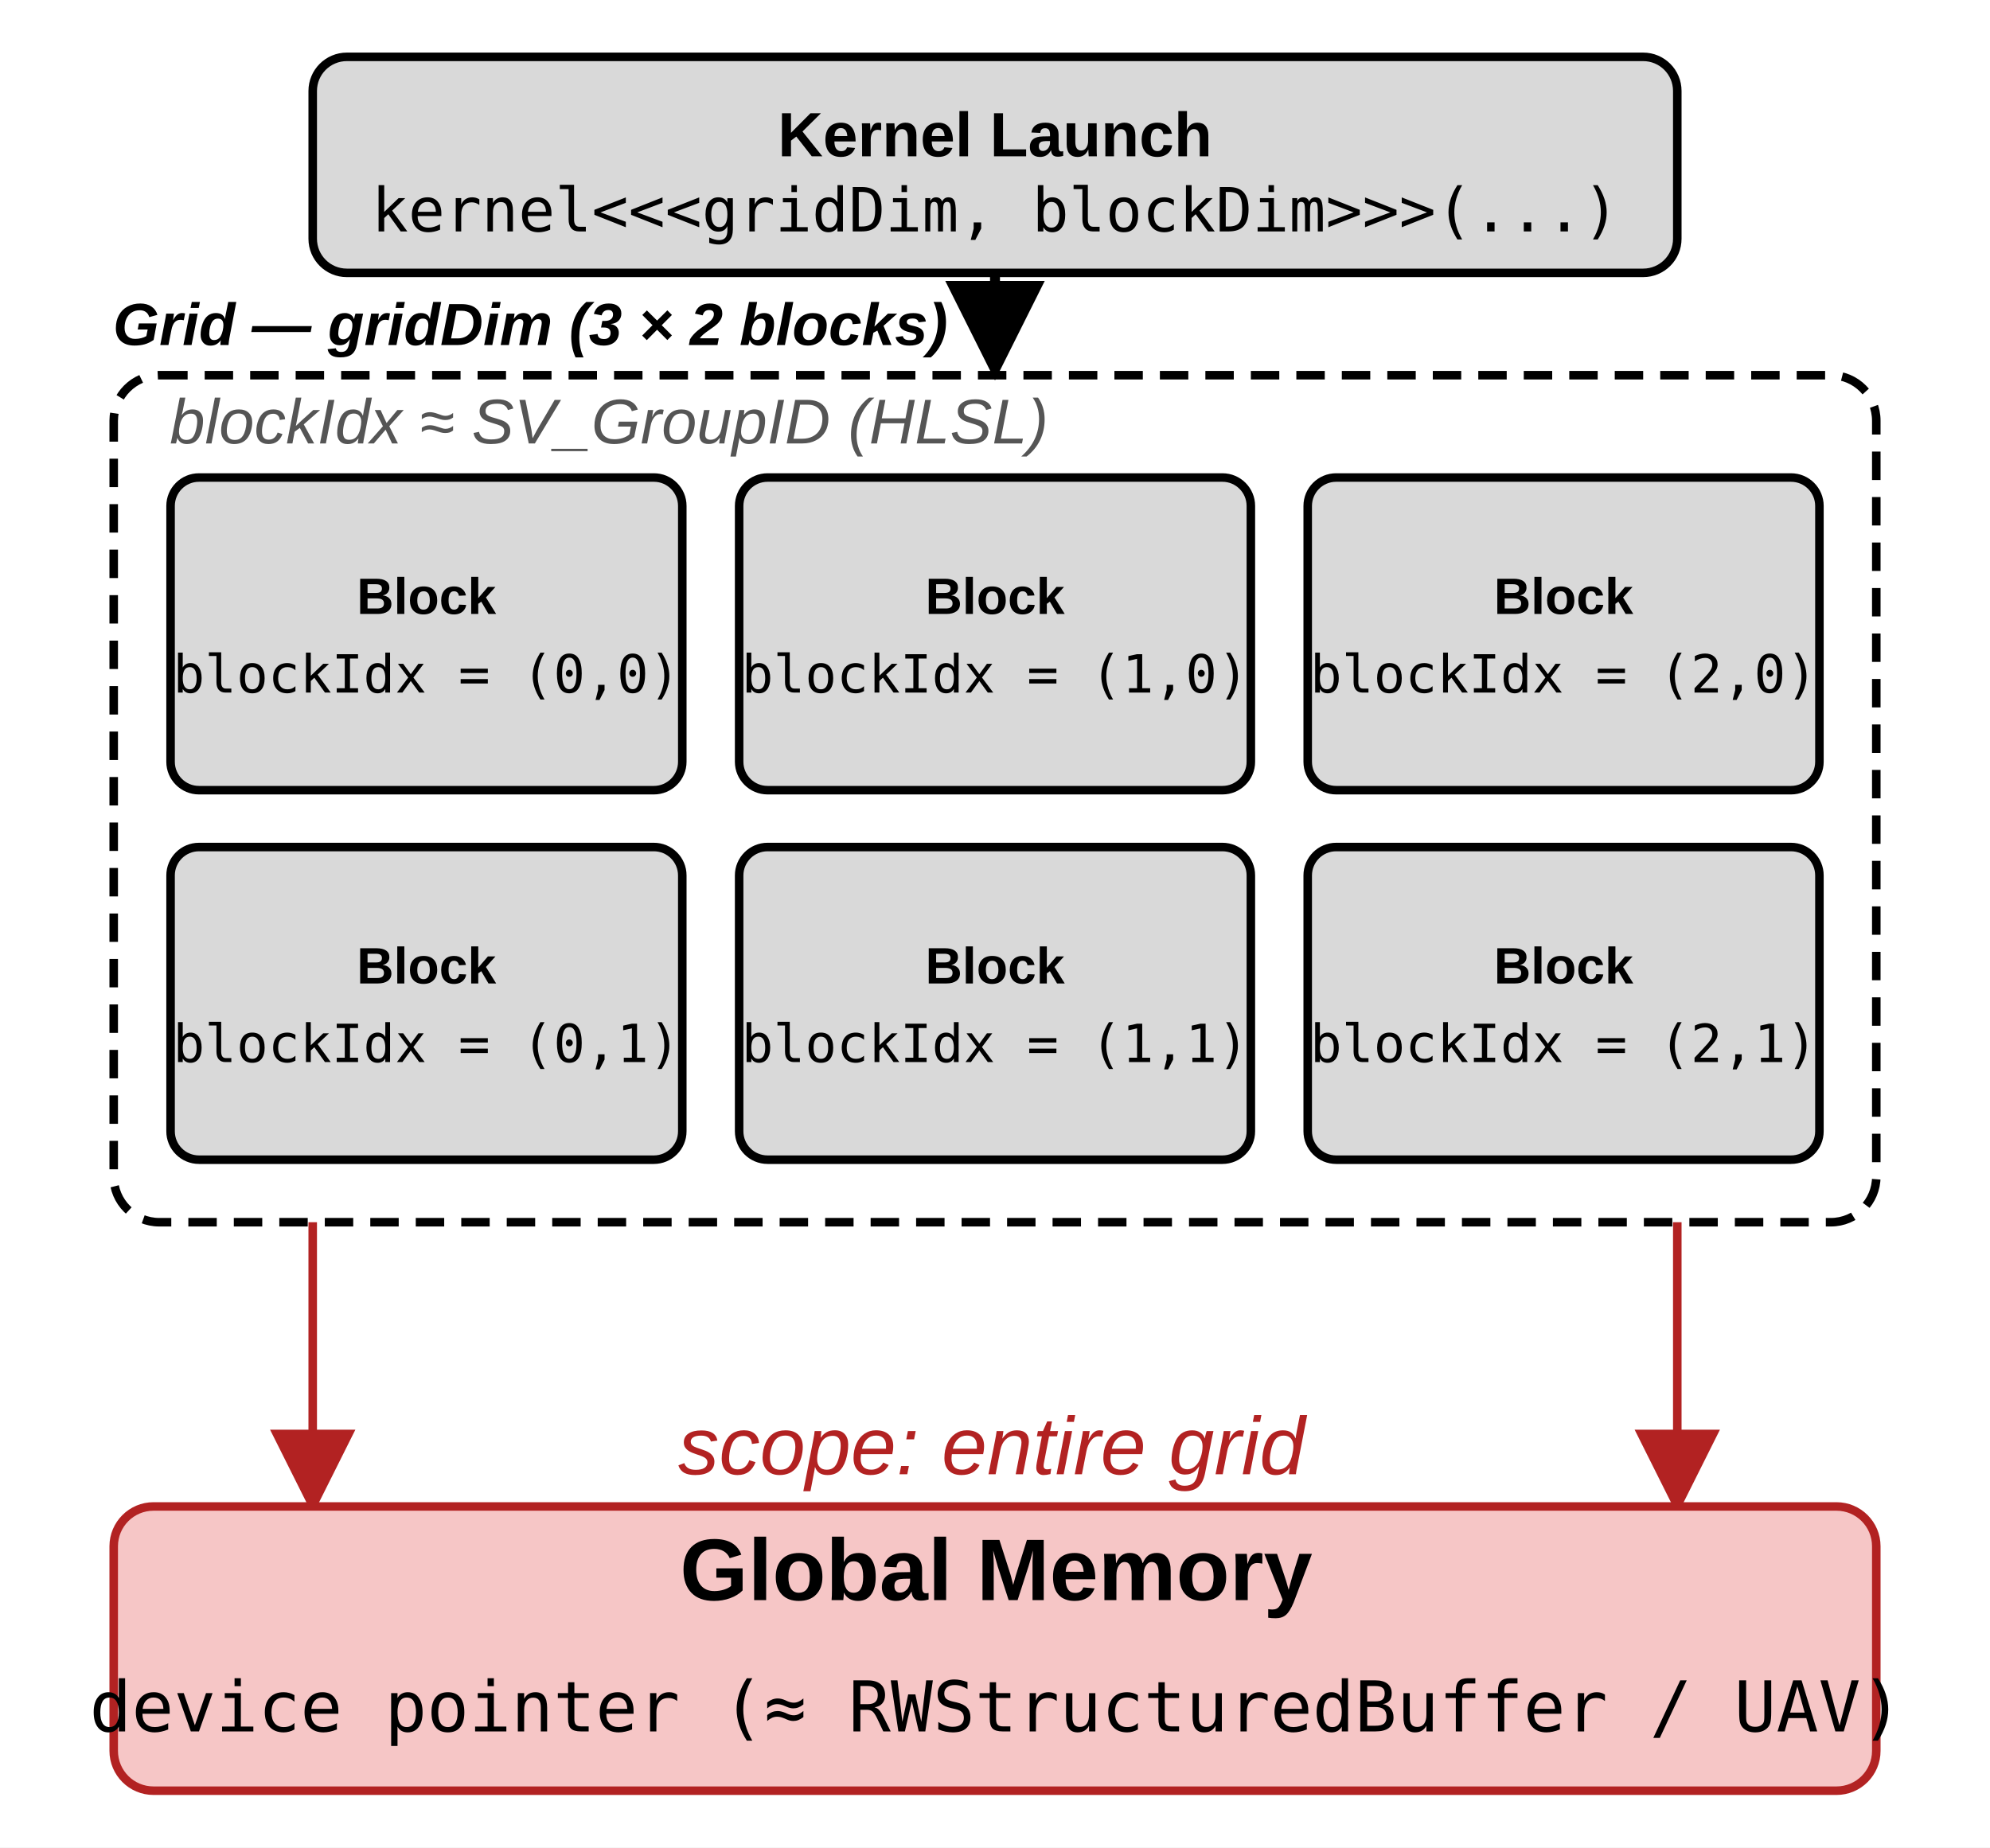
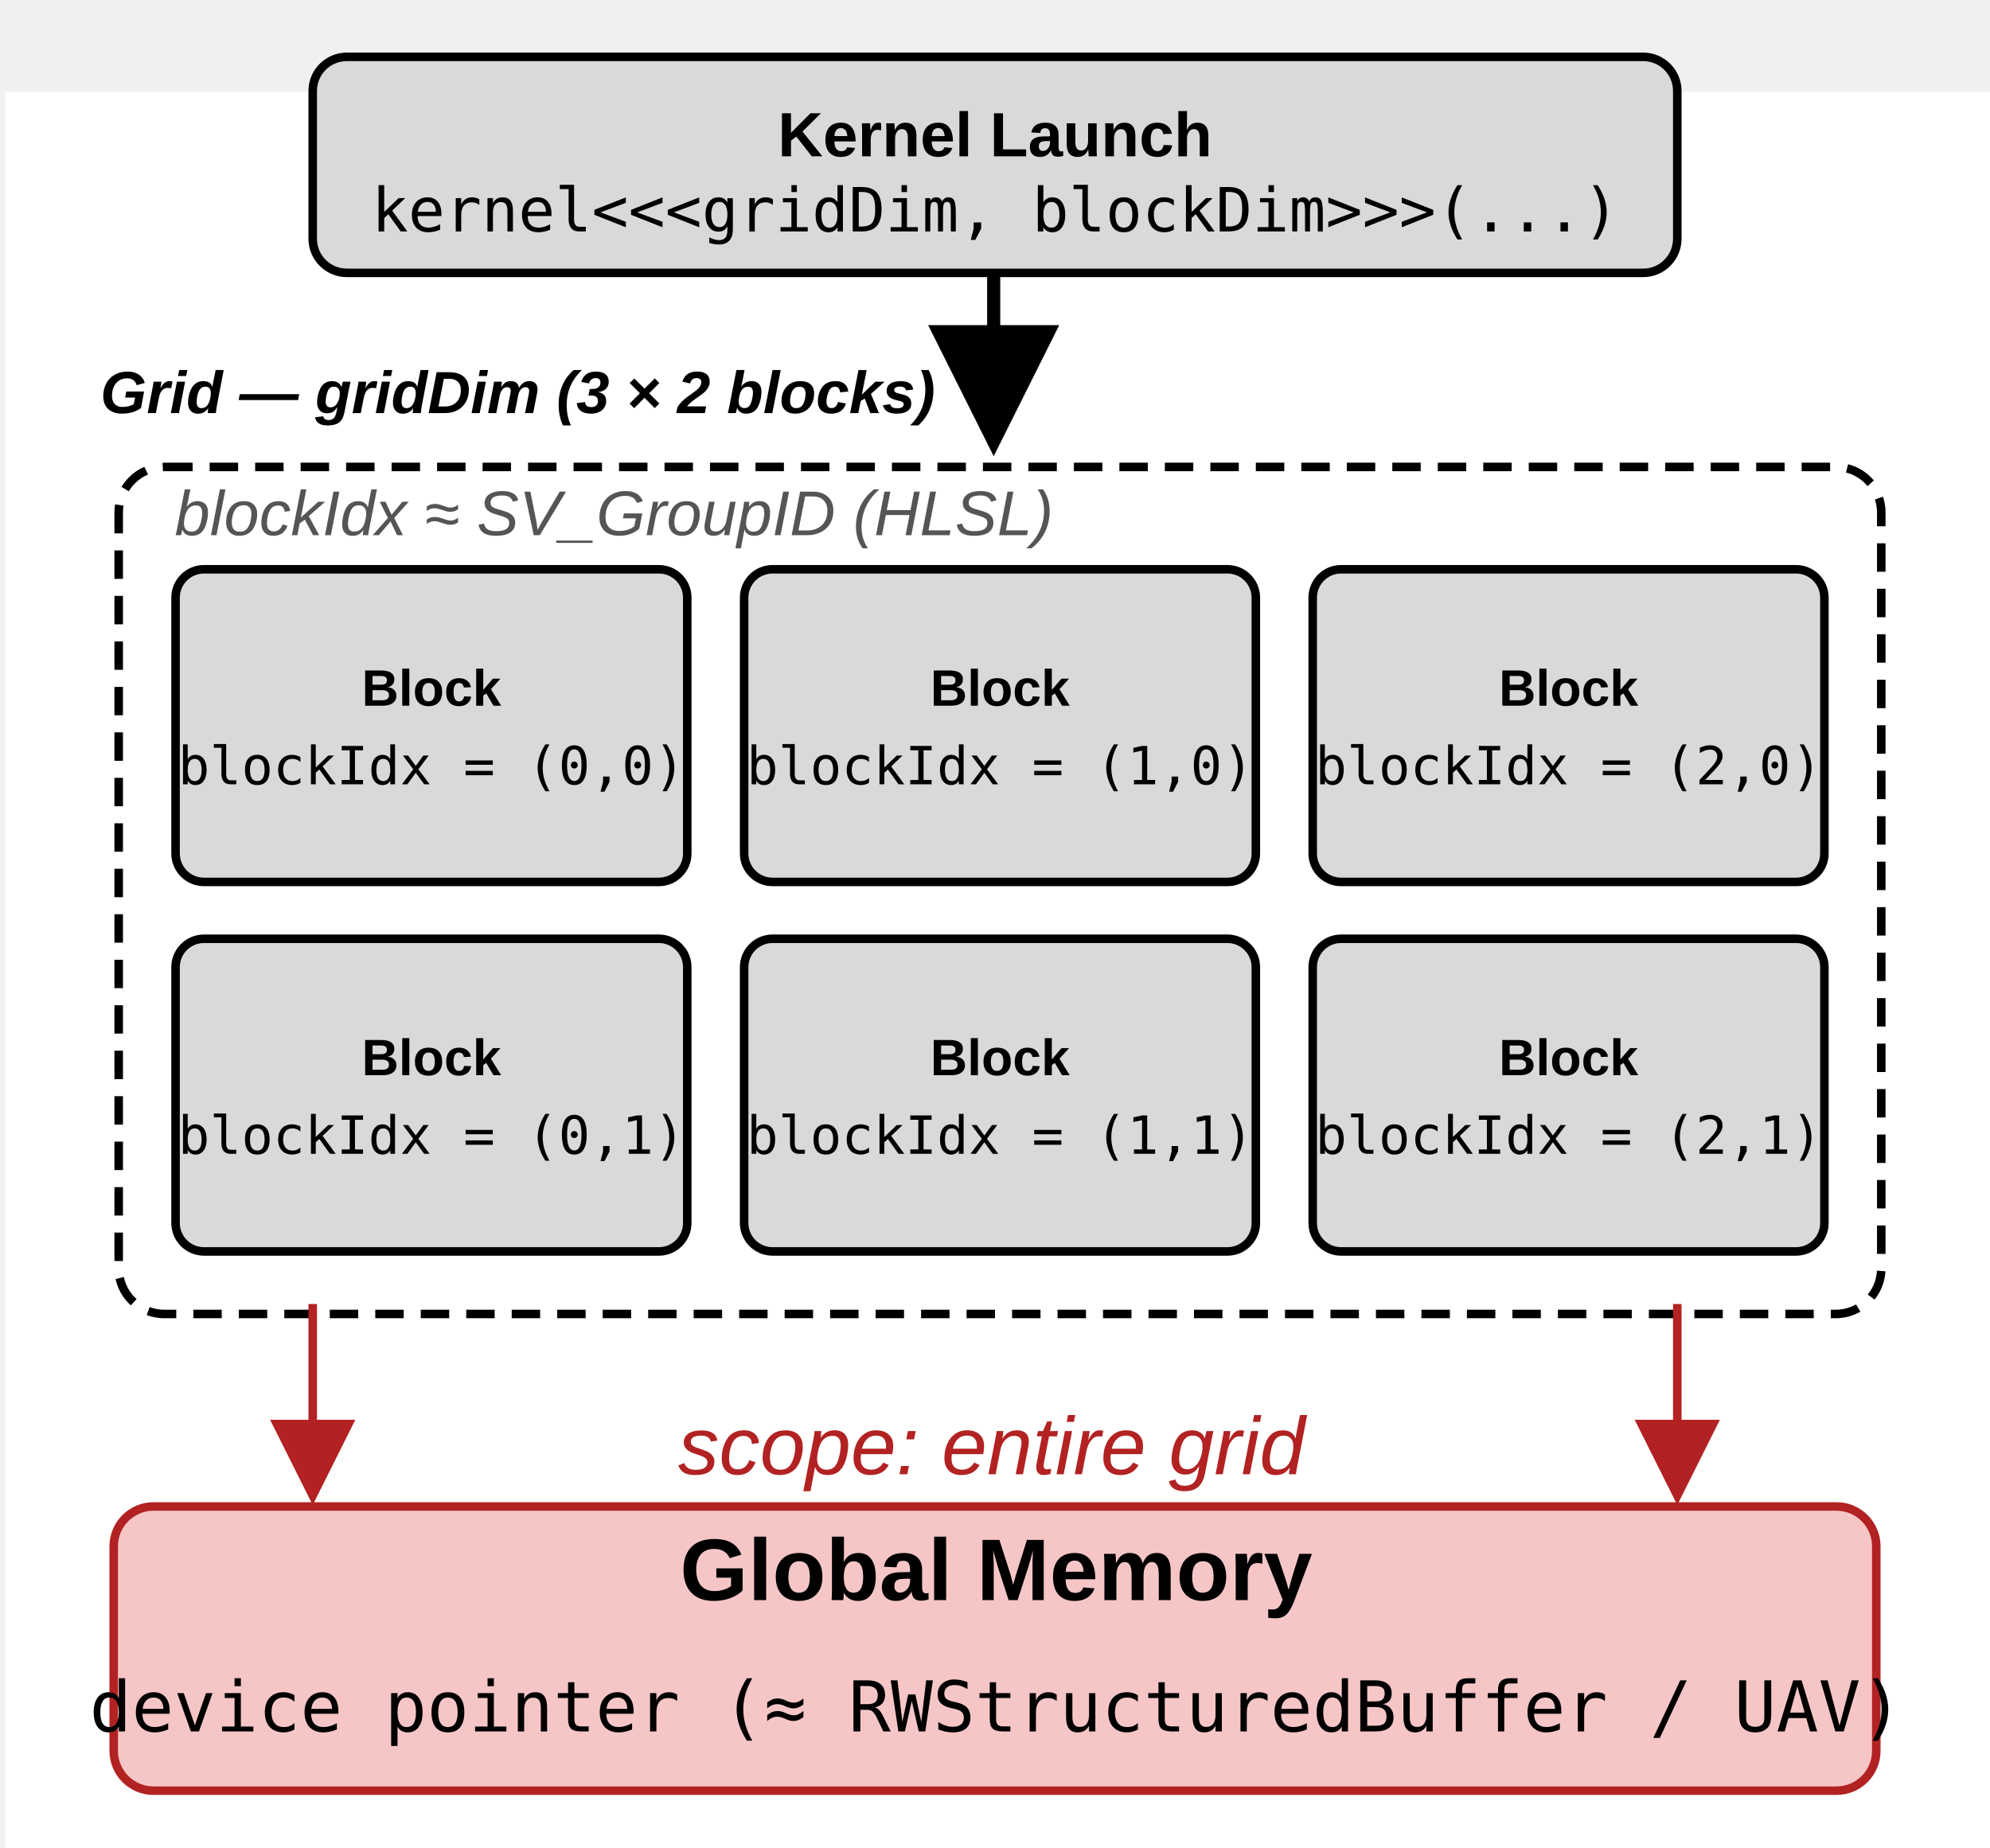
<svg xmlns="http://www.w3.org/2000/svg" viewBox="0 0 700 650" role="img" aria-label="Diagram showing a CUDA kernel launch producing a grid of blocks, and all blocks sharing a single global memory space." version="1.1" id="svg88">
  <defs id="defs8">
    <marker id="arrowBlack" viewBox="0 0 12 12" refX="10" refY="6" markerWidth="10" markerHeight="10" orient="auto-start-reverse">
      <path d="M0,0L12,6L0,12z" fill="#000000" id="path2" />
    </marker>
    <marker id="arrowRed" viewBox="0 0 12 12" refX="10" refY="6" markerWidth="10" markerHeight="10" orient="auto-start-reverse">
      <path d="M0,0L12,6L0,12z" fill="#B22222" id="path5" />
    </marker>
  </defs>
-   <rect x="0" y="0" width="700" height="650" fill="#FFFFFF" id="rect10" />
+   <rect x="1.753" y="32.278" width="700" height="650" fill="#ffffff" id="rect10" />
  <rect x="110" y="20" width="480" height="76" rx="12" fill="#D9D9D9" stroke="#000000" stroke-width="3" id="rect12" />
  <text x="350" y="55" text-anchor="middle" font-family="Arial, Helvetica, sans-serif" font-weight="bold" font-size="22" id="text14">Kernel Launch</text>
  <text x="350.157" y="81.42" text-anchor="middle" font-family="Consolas, Menlo, monospace" font-size="21.442px" id="text16" style="stroke-width:1.34">kernel&lt;&lt;&lt;gridDim, blockDim&gt;&gt;&gt;(...)</text>
-   <line x1="350" y1="96" x2="350" y2="128" stroke="#000000" stroke-width="3.5" marker-end="url(#arrowBlack)" id="line18" />
-   <rect x="40" y="132" width="620" height="298" rx="16" fill="none" stroke="#000000" stroke-width="3" stroke-dasharray="10,6" id="rect20" />
-   <text x="39.741" y="121.384" text-anchor="start" font-family="Arial, Helvetica, sans-serif" font-weight="bold" font-style="italic" font-size="20.927px" id="text22" style="stroke-width:1.163">Grid — gridDim (3 × 2 blocks)</text>
-   <text x="59.726" y="156.009" text-anchor="start" font-family="Arial, Helvetica, sans-serif" font-style="italic" font-size="22.254px" fill="#555555" id="text24" style="stroke-width:1.59">blockIdx ≈ SV_GroupID (HLSL)</text>
-   <g id="g32">
-     <rect x="60" y="168" width="180" height="110" rx="10" fill="#D9D9D9" stroke="#000000" stroke-width="3" id="rect26" />
-     <text x="150" y="216" text-anchor="middle" font-family="Arial, Helvetica, sans-serif" font-weight="bold" font-size="18" id="text28">Block</text>
+   <line x1="349.539" y1="97.242" x2="349.539" y2="152.817" stroke="#000000" stroke-width="4.612" marker-end="url(#arrowBlack)" id="line18" />
+   <rect x="41.753" y="164.278" width="620" height="298" rx="16" fill="none" stroke="#000000" stroke-width="3" stroke-dasharray="10, 6" id="rect20" />
+   <text x="35.311" y="145.331" text-anchor="start" font-family="Arial, Helvetica, sans-serif" font-weight="bold" font-style="italic" font-size="20.927px" id="text22" style="stroke-width:1.163">Grid — gridDim (3 × 2 blocks)</text>
+   <text x="61.479" y="188.288" text-anchor="start" font-family="Arial, Helvetica, sans-serif" font-style="italic" font-size="22.254px" fill="#555555" id="text24" style="stroke-width:1.59">blockIdx ≈ SV_GroupID (HLSL)</text>
+   <g id="g32" transform="translate(1.753015,32.27848)">
+     <rect x="60" y="168" width="180" height="110" rx="10" fill="#d9d9d9" stroke="#000000" stroke-width="3" id="rect26" />
+     <text x="150" y="216" text-anchor="middle" font-family="Arial, Helvetica, sans-serif" font-weight="bold" font-size="18px" id="text28">Block</text>
    <text x="150.086" y="243.658" text-anchor="middle" font-family="Consolas, Menlo, monospace" font-size="18.522px" id="text30" style="stroke-width:1.158">blockIdx = (0,0)</text>
  </g>
-   <g id="g40">
-     <rect x="260" y="168" width="180" height="110" rx="10" fill="#D9D9D9" stroke="#000000" stroke-width="3" id="rect34" />
-     <text x="350" y="216" text-anchor="middle" font-family="Arial, Helvetica, sans-serif" font-weight="bold" font-size="18" id="text36">Block</text>
+   <g id="g40" transform="translate(1.753015,32.27848)">
+     <rect x="260" y="168" width="180" height="110" rx="10" fill="#d9d9d9" stroke="#000000" stroke-width="3" id="rect34" />
+     <text x="350" y="216" text-anchor="middle" font-family="Arial, Helvetica, sans-serif" font-weight="bold" font-size="18px" id="text36">Block</text>
    <text x="350.086" y="243.658" text-anchor="middle" font-family="Consolas, Menlo, monospace" font-size="18.522px" id="text38" style="stroke-width:1.158">blockIdx = (1,0)</text>
  </g>
-   <g id="g48">
-     <rect x="460" y="168" width="180" height="110" rx="10" fill="#D9D9D9" stroke="#000000" stroke-width="3" id="rect42" />
-     <text x="550" y="216" text-anchor="middle" font-family="Arial, Helvetica, sans-serif" font-weight="bold" font-size="18" id="text44">Block</text>
+   <g id="g48" transform="translate(1.753015,32.27848)">
+     <rect x="460" y="168" width="180" height="110" rx="10" fill="#d9d9d9" stroke="#000000" stroke-width="3" id="rect42" />
+     <text x="550" y="216" text-anchor="middle" font-family="Arial, Helvetica, sans-serif" font-weight="bold" font-size="18px" id="text44">Block</text>
    <text x="550.087" y="243.658" text-anchor="middle" font-family="Consolas, Menlo, monospace" font-size="18.522px" id="text46" style="stroke-width:1.158">blockIdx = (2,0)</text>
  </g>
-   <g id="g56">
-     <rect x="60" y="298" width="180" height="110" rx="10" fill="#D9D9D9" stroke="#000000" stroke-width="3" id="rect50" />
-     <text x="150" y="346" text-anchor="middle" font-family="Arial, Helvetica, sans-serif" font-weight="bold" font-size="18" id="text52">Block</text>
+   <g id="g56" transform="translate(1.753015,32.27848)">
+     <rect x="60" y="298" width="180" height="110" rx="10" fill="#d9d9d9" stroke="#000000" stroke-width="3" id="rect50" />
+     <text x="150" y="346" text-anchor="middle" font-family="Arial, Helvetica, sans-serif" font-weight="bold" font-size="18px" id="text52">Block</text>
    <text x="150.086" y="373.658" text-anchor="middle" font-family="Consolas, Menlo, monospace" font-size="18.522px" id="text54" style="stroke-width:1.158">blockIdx = (0,1)</text>
  </g>
-   <g id="g64">
+   <g id="g64" transform="translate(1.753015,32.27848)">
    <rect x="260" y="298" width="180" height="110" rx="10" fill="#d9d9d9" stroke="#000000" stroke-width="3" id="rect66-8" />
-     <text x="350" y="346" text-anchor="middle" font-family="Arial, Helvetica, sans-serif" font-weight="bold" font-size="18" id="text60">Block</text>
+     <text x="350" y="346" text-anchor="middle" font-family="Arial, Helvetica, sans-serif" font-weight="bold" font-size="18px" id="text60">Block</text>
    <text x="350.086" y="373.658" text-anchor="middle" font-family="Consolas, Menlo, monospace" font-size="18.522px" id="text62" style="stroke-width:1.158">blockIdx = (1,1)</text>
  </g>
-   <g id="g72">
-     <rect x="460" y="298" width="180" height="110" rx="10" fill="#D9D9D9" stroke="#000000" stroke-width="3" id="rect66" />
-     <text x="550" y="346" text-anchor="middle" font-family="Arial, Helvetica, sans-serif" font-weight="bold" font-size="18" id="text68">Block</text>
+   <g id="g72" transform="translate(1.753015,32.27848)">
+     <rect x="460" y="298" width="180" height="110" rx="10" fill="#d9d9d9" stroke="#000000" stroke-width="3" id="rect66" />
+     <text x="550" y="346" text-anchor="middle" font-family="Arial, Helvetica, sans-serif" font-weight="bold" font-size="18px" id="text68">Block</text>
    <text x="550.087" y="373.658" text-anchor="middle" font-family="Consolas, Menlo, monospace" font-size="18.522px" id="text70" style="stroke-width:1.158">blockIdx = (2,1)</text>
  </g>
-   <line x1="110" y1="430" x2="110" y2="528" stroke="#B22222" stroke-width="3" marker-end="url(#arrowRed)" id="line76" />
-   <line x1="590" y1="430" x2="590" y2="528" stroke="#B22222" stroke-width="3" marker-end="url(#arrowRed)" id="line78" />
+   <line x1="110" y1="458.778" x2="110" y2="524.5" stroke="#b22222" stroke-width="3" marker-end="url(#arrowRed)" id="line76" />
+   <line x1="590" y1="458.778" x2="590" y2="524.5" stroke="#b22222" stroke-width="3" marker-end="url(#arrowRed)" id="line78" />
  <text x="348.803" y="518.667" text-anchor="middle" font-family="Arial, Helvetica, sans-serif" font-style="italic" font-size="28.743px" fill="#b22222" id="text80" style="stroke-width:1.916">scope: entire grid</text>
  <rect x="40" y="530" width="620" height="100" rx="14" fill="#F6C6C6" stroke="#B22222" stroke-width="3" id="rect82" />
  <text x="350.403" y="562.946" text-anchor="middle" font-family="Arial, Helvetica, sans-serif" font-weight="bold" font-size="30.798px" id="text84" style="stroke-width:1.54">Global Memory</text>
  <text x="350.403" y="609.144" text-anchor="middle" font-family="Consolas, Menlo, monospace" font-size="24.639px" id="text86" style="stroke-width:1.54">device pointer (≈ RWStructuredBuffer / UAV)</text>
</svg>
